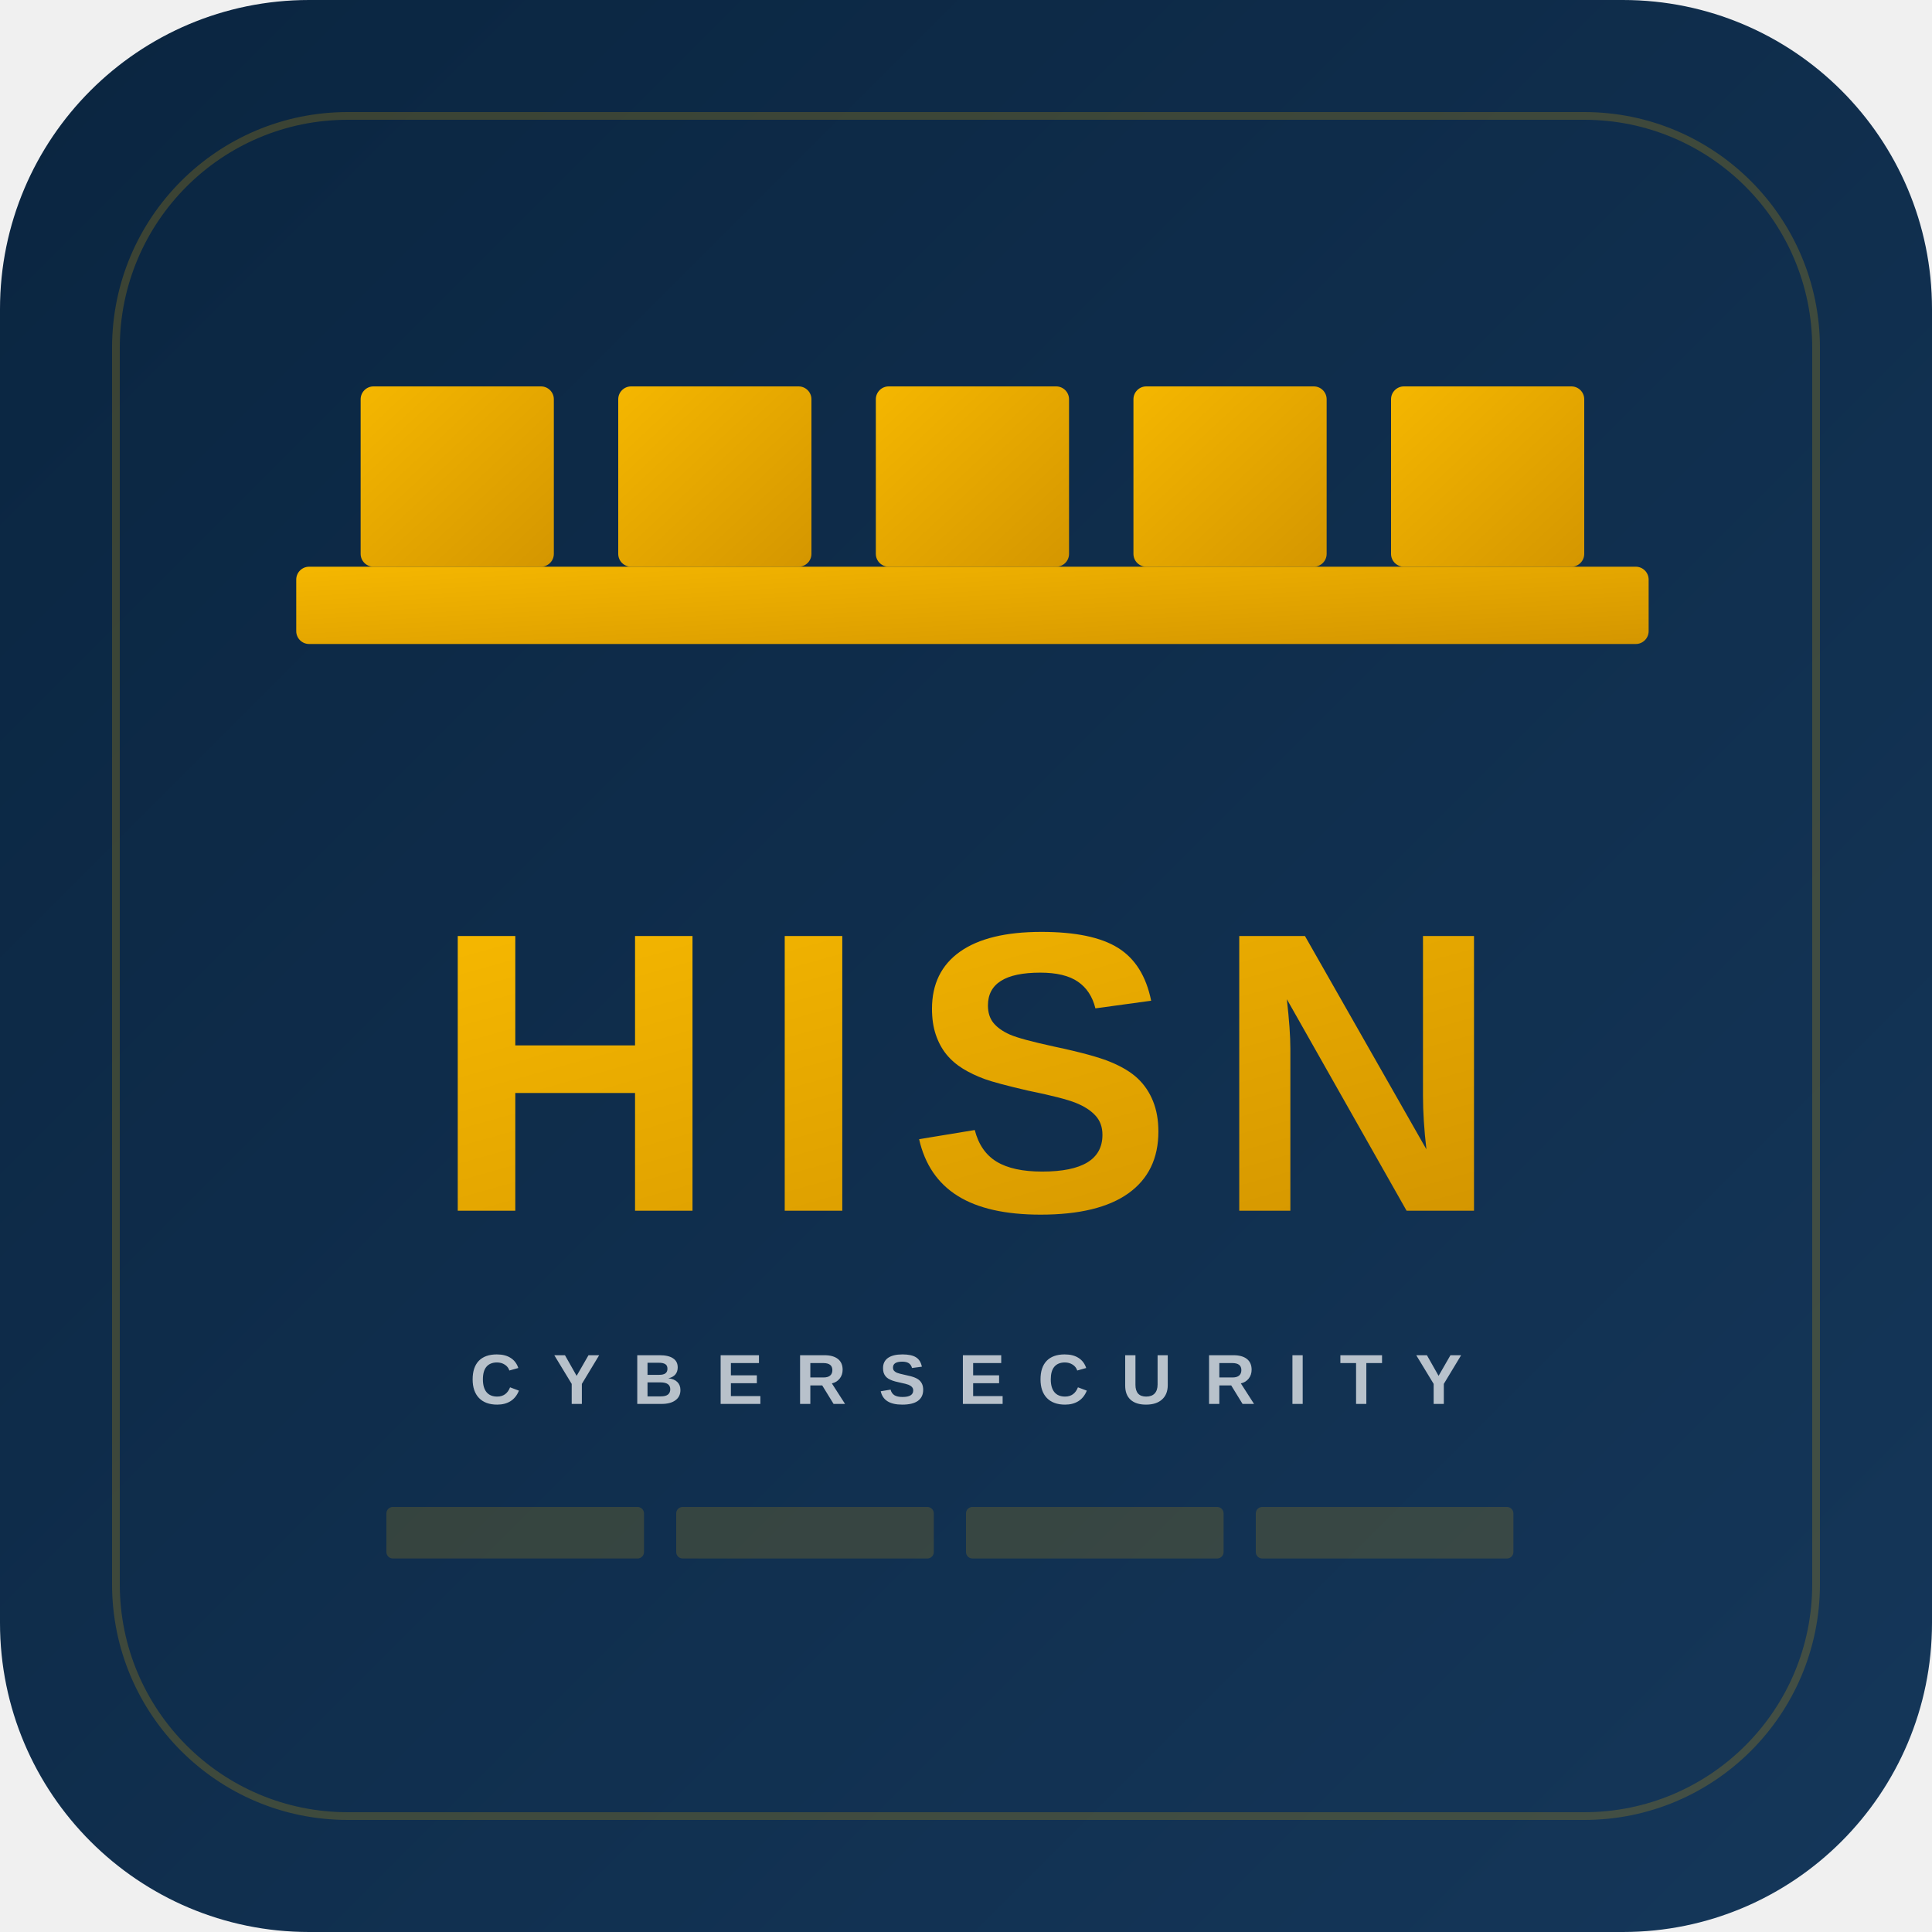
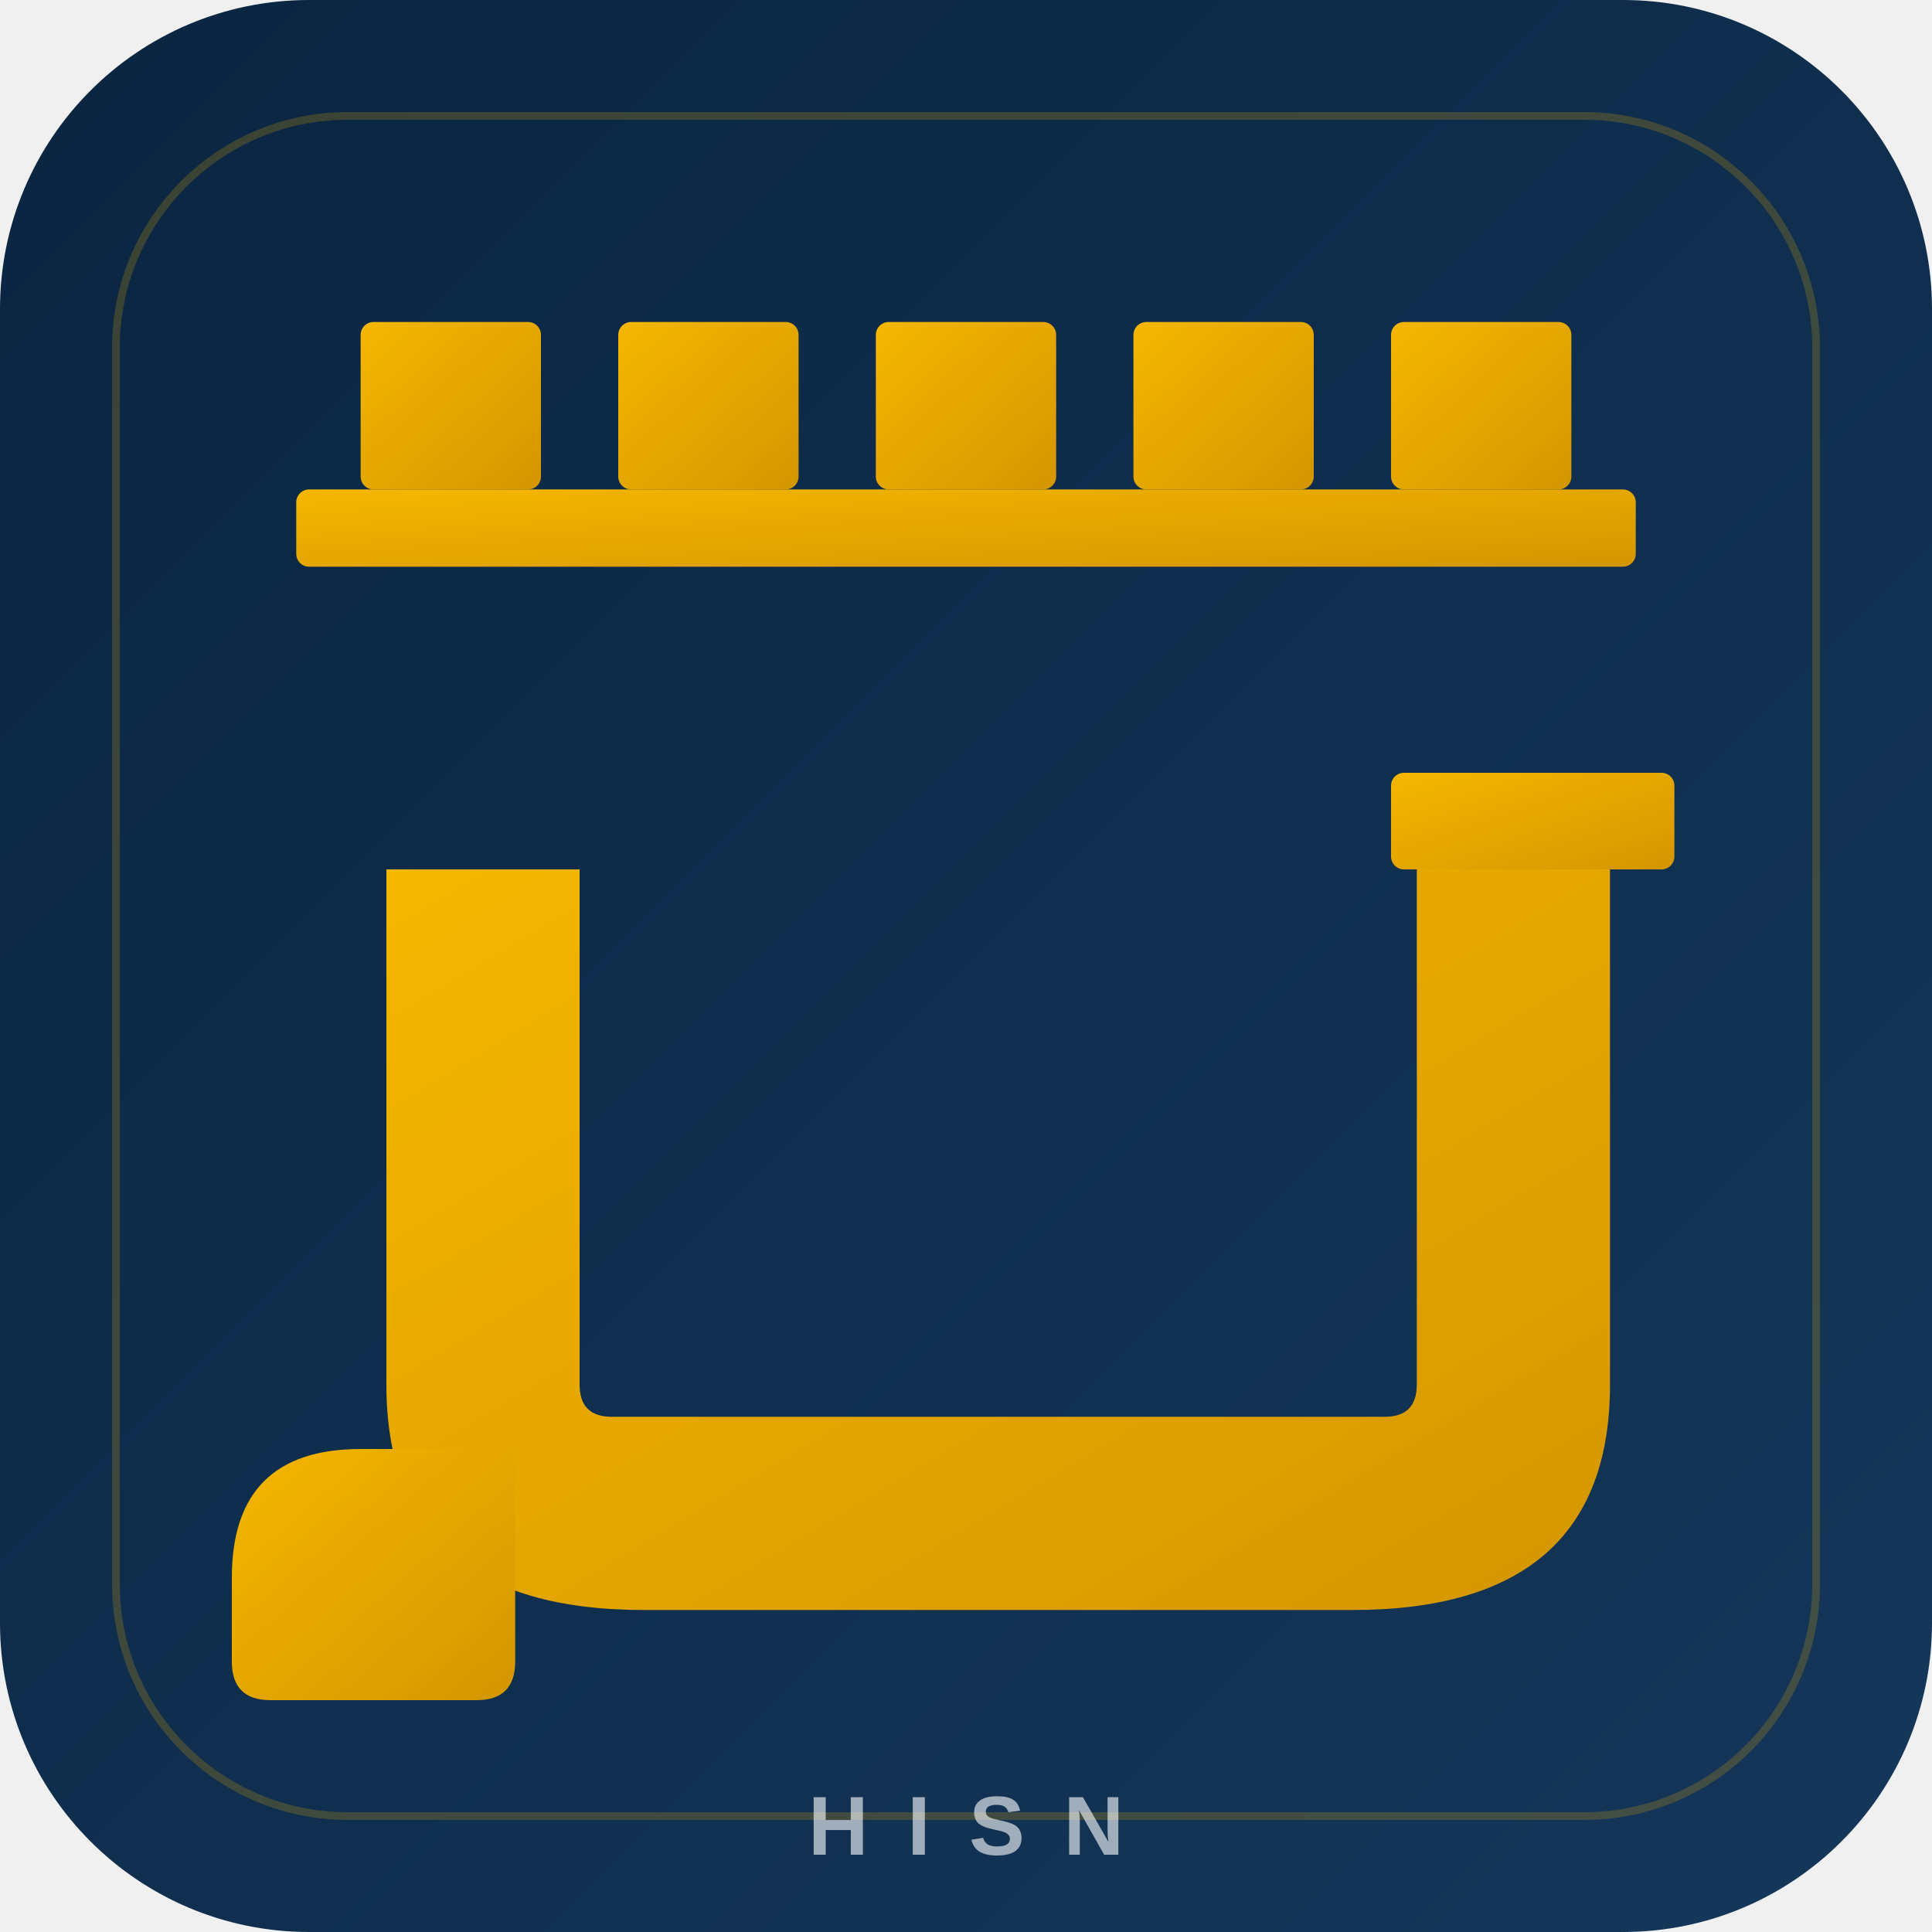
<svg xmlns="http://www.w3.org/2000/svg" viewBox="0 0 300 300" width="300" height="300">
  <defs>
    <linearGradient id="bgGrad" x1="0%" y1="0%" x2="100%" y2="100%">
      <stop offset="0%" stop-color="#0A2540" />
      <stop offset="100%" stop-color="#15375a" />
    </linearGradient>
    <linearGradient id="goldGrad" x1="0%" y1="0%" x2="100%" y2="100%">
      <stop offset="0%" stop-color="#F5B700" />
      <stop offset="100%" stop-color="#D49600" />
    </linearGradient>
  </defs>
  <rect x="0" y="0" width="300" height="300" rx="48" fill="url(#bgGrad)" />
  <rect x="18" y="18" width="264" height="264" rx="36" fill="none" stroke="#E5A800" stroke-width="1.2" opacity="0.22" />
  <g fill="url(#goldGrad)">
-     <rect x="56" y="60" width="30" height="28" rx="2" />
-     <rect x="96" y="60" width="30" height="28" rx="2" />
-     <rect x="136" y="60" width="30" height="28" rx="2" />
-     <rect x="176" y="60" width="30" height="28" rx="2" />
-     <rect x="216" y="60" width="30" height="28" rx="2" />
-     <rect x="46" y="88" width="210" height="12" rx="2" />
+     <rect x="56" y="50" width="28" height="26" rx="2" />
+     <rect x="96" y="50" width="28" height="26" rx="2" />
+     <rect x="136" y="50" width="28" height="26" rx="2" />
+     <rect x="176" y="50" width="28" height="26" rx="2" />
+     <rect x="216" y="50" width="28" height="26" rx="2" />
+     <rect x="46" y="76" width="208" height="12" rx="2" />
  </g>
-   <g opacity="0.18" fill="#E5A800">
-     <rect x="60" y="234" width="40" height="8" rx="1" />
-     <rect x="105" y="234" width="40" height="8" rx="1" />
-     <rect x="150" y="234" width="40" height="8" rx="1" />
-     <rect x="195" y="234" width="40" height="8" rx="1" />
+   <g fill="url(#goldGrad)">
+     <path d="       M 60 135       L 60 215       Q 60 250 100 250       L 210 250       Q 250 250 250 215       L 250 135       L 220 135       L 220 215       Q 220 220 215 220       L 95 220       Q 90 220 90 215       L 90 135       Z" />
+     <rect x="216" y="120" width="44" height="15" rx="2" />
+     <path d="       M 60 225       L 80 225       L 80 258       Q 80 264 74 264       L 42 264       Q 36 264 36 258       L 36 245       Q 36 225 56 225       Z" />
  </g>
-   <text x="150" y="188" font-family="'Segoe UI', 'Helvetica Neue', Arial, sans-serif" font-size="62" font-weight="900" fill="url(#goldGrad)" text-anchor="middle" letter-spacing="6">HISN</text>
-   <text x="150" y="218" font-family="'Segoe UI', 'Helvetica Neue', Arial, sans-serif" font-size="11" font-weight="600" fill="#FFFFFF" opacity="0.7" text-anchor="middle" letter-spacing="5">CYBERSECURITY</text>
+   <text x="150" y="288" font-family="'Segoe UI', 'Helvetica Neue', Arial, sans-serif" font-size="13" font-weight="800" fill="#FFFFFF" opacity="0.6" text-anchor="middle" letter-spacing="6">HISN</text>
</svg>
